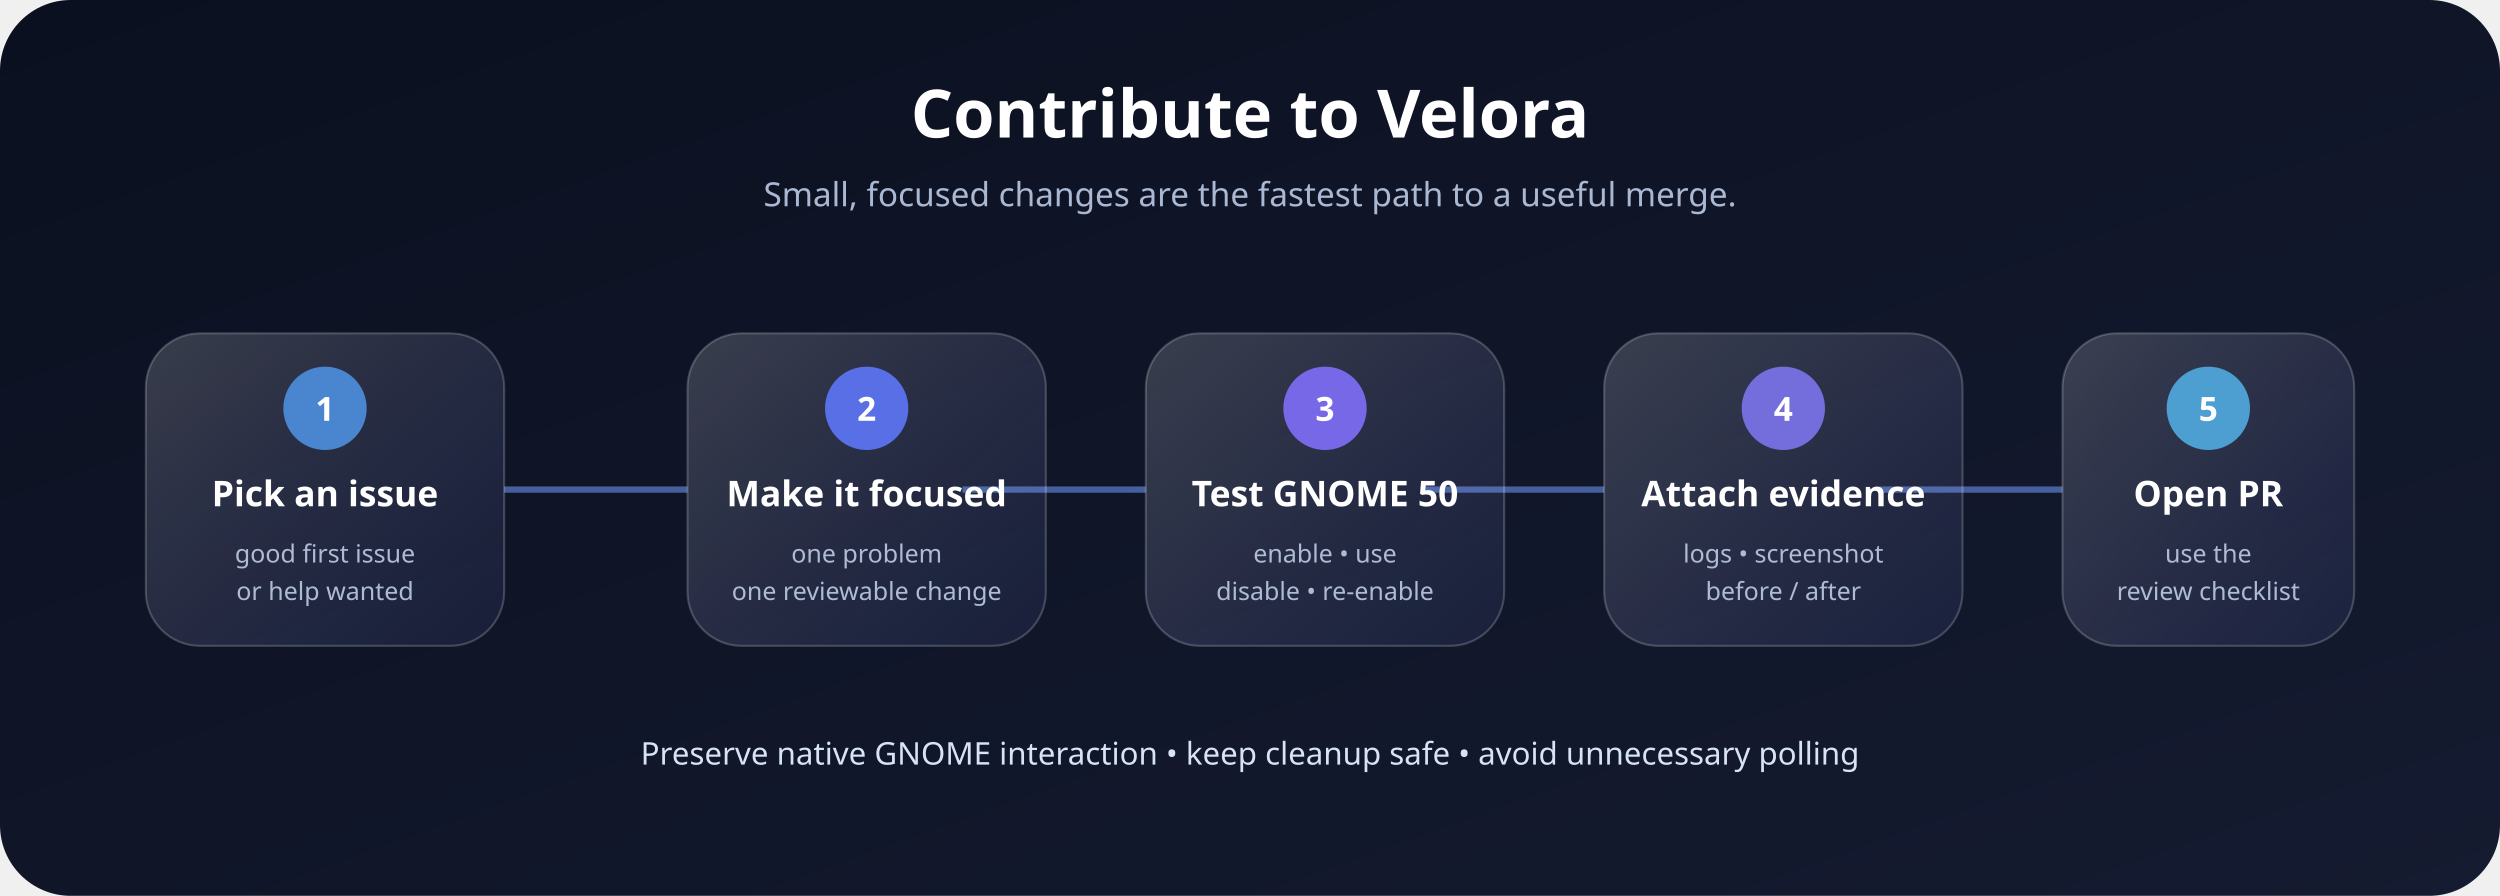
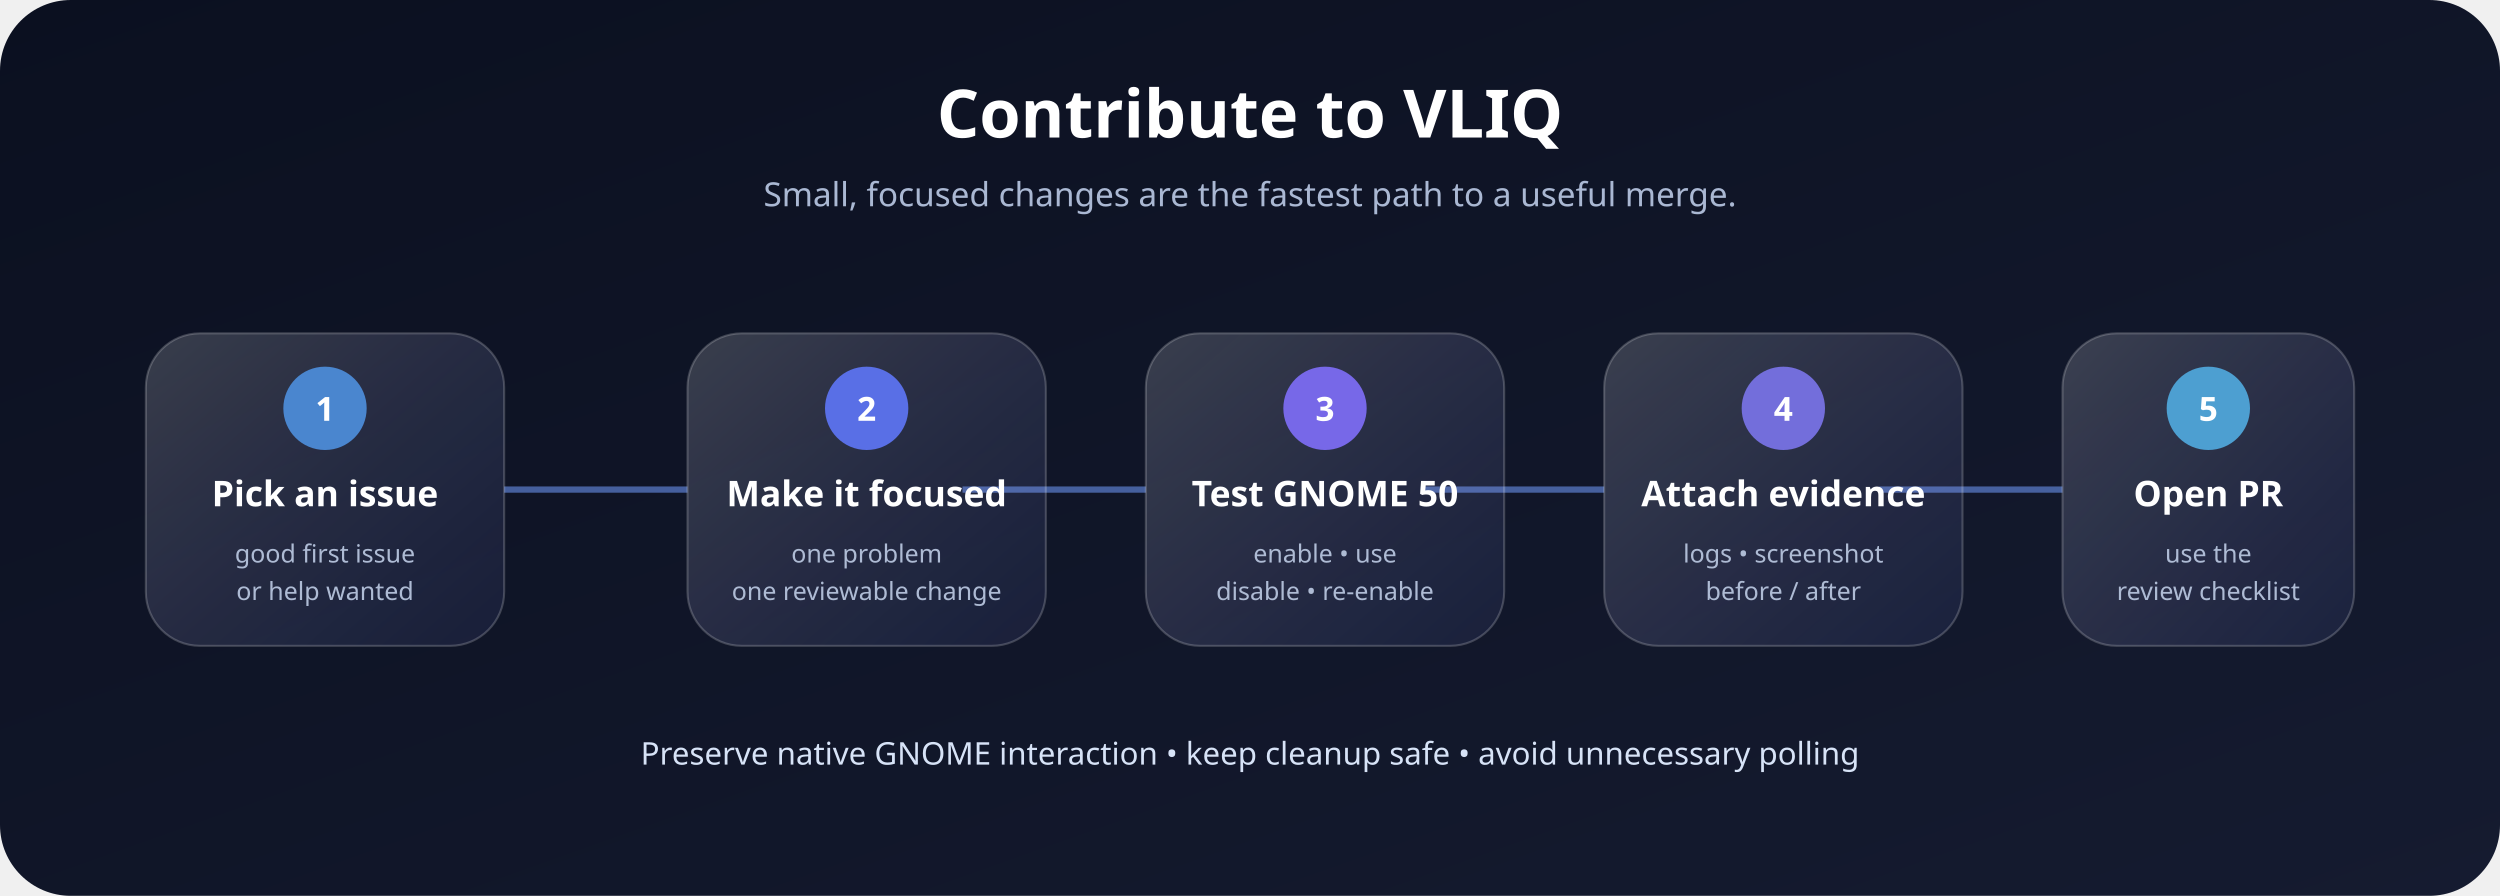
<svg xmlns="http://www.w3.org/2000/svg" width="1200" height="430" viewBox="0 0 1200 430" role="img" aria-labelledby="title desc">
  <defs>
    <linearGradient id="bg" x1="0" y1="0" x2="1" y2="1">
      <stop offset="0" stop-color="#0b1020" />
      <stop offset="1" stop-color="#151b30" />
    </linearGradient>
    <linearGradient id="step" x1="0" y1="0" x2="1" y2="1">
      <stop offset="0" stop-color="#ffffff" stop-opacity=".18" />
      <stop offset="1" stop-color="#7f8cff" stop-opacity=".08" />
    </linearGradient>
  </defs>
  <rect width="1200" height="430" rx="34" fill="url(#bg)" />
-   <text x="600" y="66" text-anchor="middle" fill="#fff" font-family="system-ui, sans-serif" font-size="32" font-weight="700">Contribute to Velora</text>
+   <text x="600" y="66" text-anchor="middle" fill="#fff" font-family="system-ui, sans-serif" font-size="32" font-weight="700">Contribute to VLIQ</text>
  <text x="600" y="99" text-anchor="middle" fill="#aab8d3" font-family="system-ui, sans-serif" font-size="16">Small, focused changes are the fastest path to a useful merge.</text>
  <g stroke="#719cff" stroke-opacity=".55" stroke-width="3">
    <path d="M242 235 H330" />
    <path d="M462 235 H550" />
    <path d="M682 235 H770" />
    <path d="M902 235 H990" />
  </g>
  <g font-family="system-ui, sans-serif">
    <g>
      <rect x="70" y="160" width="172" height="150" rx="26" fill="url(#step)" stroke="#fff" stroke-opacity=".2" />
      <circle cx="156" cy="196" r="20" fill="#4a86cf" />
      <text x="156" y="202" text-anchor="middle" fill="#fff" font-size="16" font-weight="700">1</text>
      <text x="156" y="243" text-anchor="middle" fill="#fff" font-size="17" font-weight="700">Pick an issue</text>
      <text x="156" y="270" text-anchor="middle" fill="#aebbd4" font-size="12">good first issue</text>
      <text x="156" y="288" text-anchor="middle" fill="#aebbd4" font-size="12">or help wanted</text>
    </g>
    <g>
      <rect x="330" y="160" width="172" height="150" rx="26" fill="url(#step)" stroke="#fff" stroke-opacity=".2" />
      <circle cx="416" cy="196" r="20" fill="#596fe6" />
      <text x="416" y="202" text-anchor="middle" fill="#fff" font-size="16" font-weight="700">2</text>
      <text x="416" y="243" text-anchor="middle" fill="#fff" font-size="17" font-weight="700">Make it focused</text>
      <text x="416" y="270" text-anchor="middle" fill="#aebbd4" font-size="12">one problem</text>
      <text x="416" y="288" text-anchor="middle" fill="#aebbd4" font-size="12">one reviewable change</text>
    </g>
    <g>
      <rect x="550" y="160" width="172" height="150" rx="26" fill="url(#step)" stroke="#fff" stroke-opacity=".2" />
      <circle cx="636" cy="196" r="20" fill="#7768e8" />
      <text x="636" y="202" text-anchor="middle" fill="#fff" font-size="16" font-weight="700">3</text>
      <text x="636" y="243" text-anchor="middle" fill="#fff" font-size="17" font-weight="700">Test GNOME 50</text>
      <text x="636" y="270" text-anchor="middle" fill="#aebbd4" font-size="12">enable • use</text>
      <text x="636" y="288" text-anchor="middle" fill="#aebbd4" font-size="12">disable • re-enable</text>
    </g>
    <g>
      <rect x="770" y="160" width="172" height="150" rx="26" fill="url(#step)" stroke="#fff" stroke-opacity=".2" />
      <circle cx="856" cy="196" r="20" fill="#736edb" />
      <text x="856" y="202" text-anchor="middle" fill="#fff" font-size="16" font-weight="700">4</text>
      <text x="856" y="243" text-anchor="middle" fill="#fff" font-size="17" font-weight="700">Attach evidence</text>
      <text x="856" y="270" text-anchor="middle" fill="#aebbd4" font-size="12">logs • screenshot</text>
      <text x="856" y="288" text-anchor="middle" fill="#aebbd4" font-size="12">before / after</text>
    </g>
    <g>
      <rect x="990" y="160" width="140" height="150" rx="26" fill="url(#step)" stroke="#fff" stroke-opacity=".2" />
      <circle cx="1060" cy="196" r="20" fill="#4d9fd1" />
      <text x="1060" y="202" text-anchor="middle" fill="#fff" font-size="16" font-weight="700">5</text>
      <text x="1060" y="243" text-anchor="middle" fill="#fff" font-size="17" font-weight="700">Open PR</text>
      <text x="1060" y="270" text-anchor="middle" fill="#aebbd4" font-size="12">use the</text>
      <text x="1060" y="288" text-anchor="middle" fill="#aebbd4" font-size="12">review checklist</text>
    </g>
  </g>
  <text x="600" y="367" text-anchor="middle" fill="#d7e3f7" font-family="system-ui, sans-serif" font-size="15">Preserve native GNOME interaction • keep cleanup safe • avoid unnecessary polling</text>
</svg>
